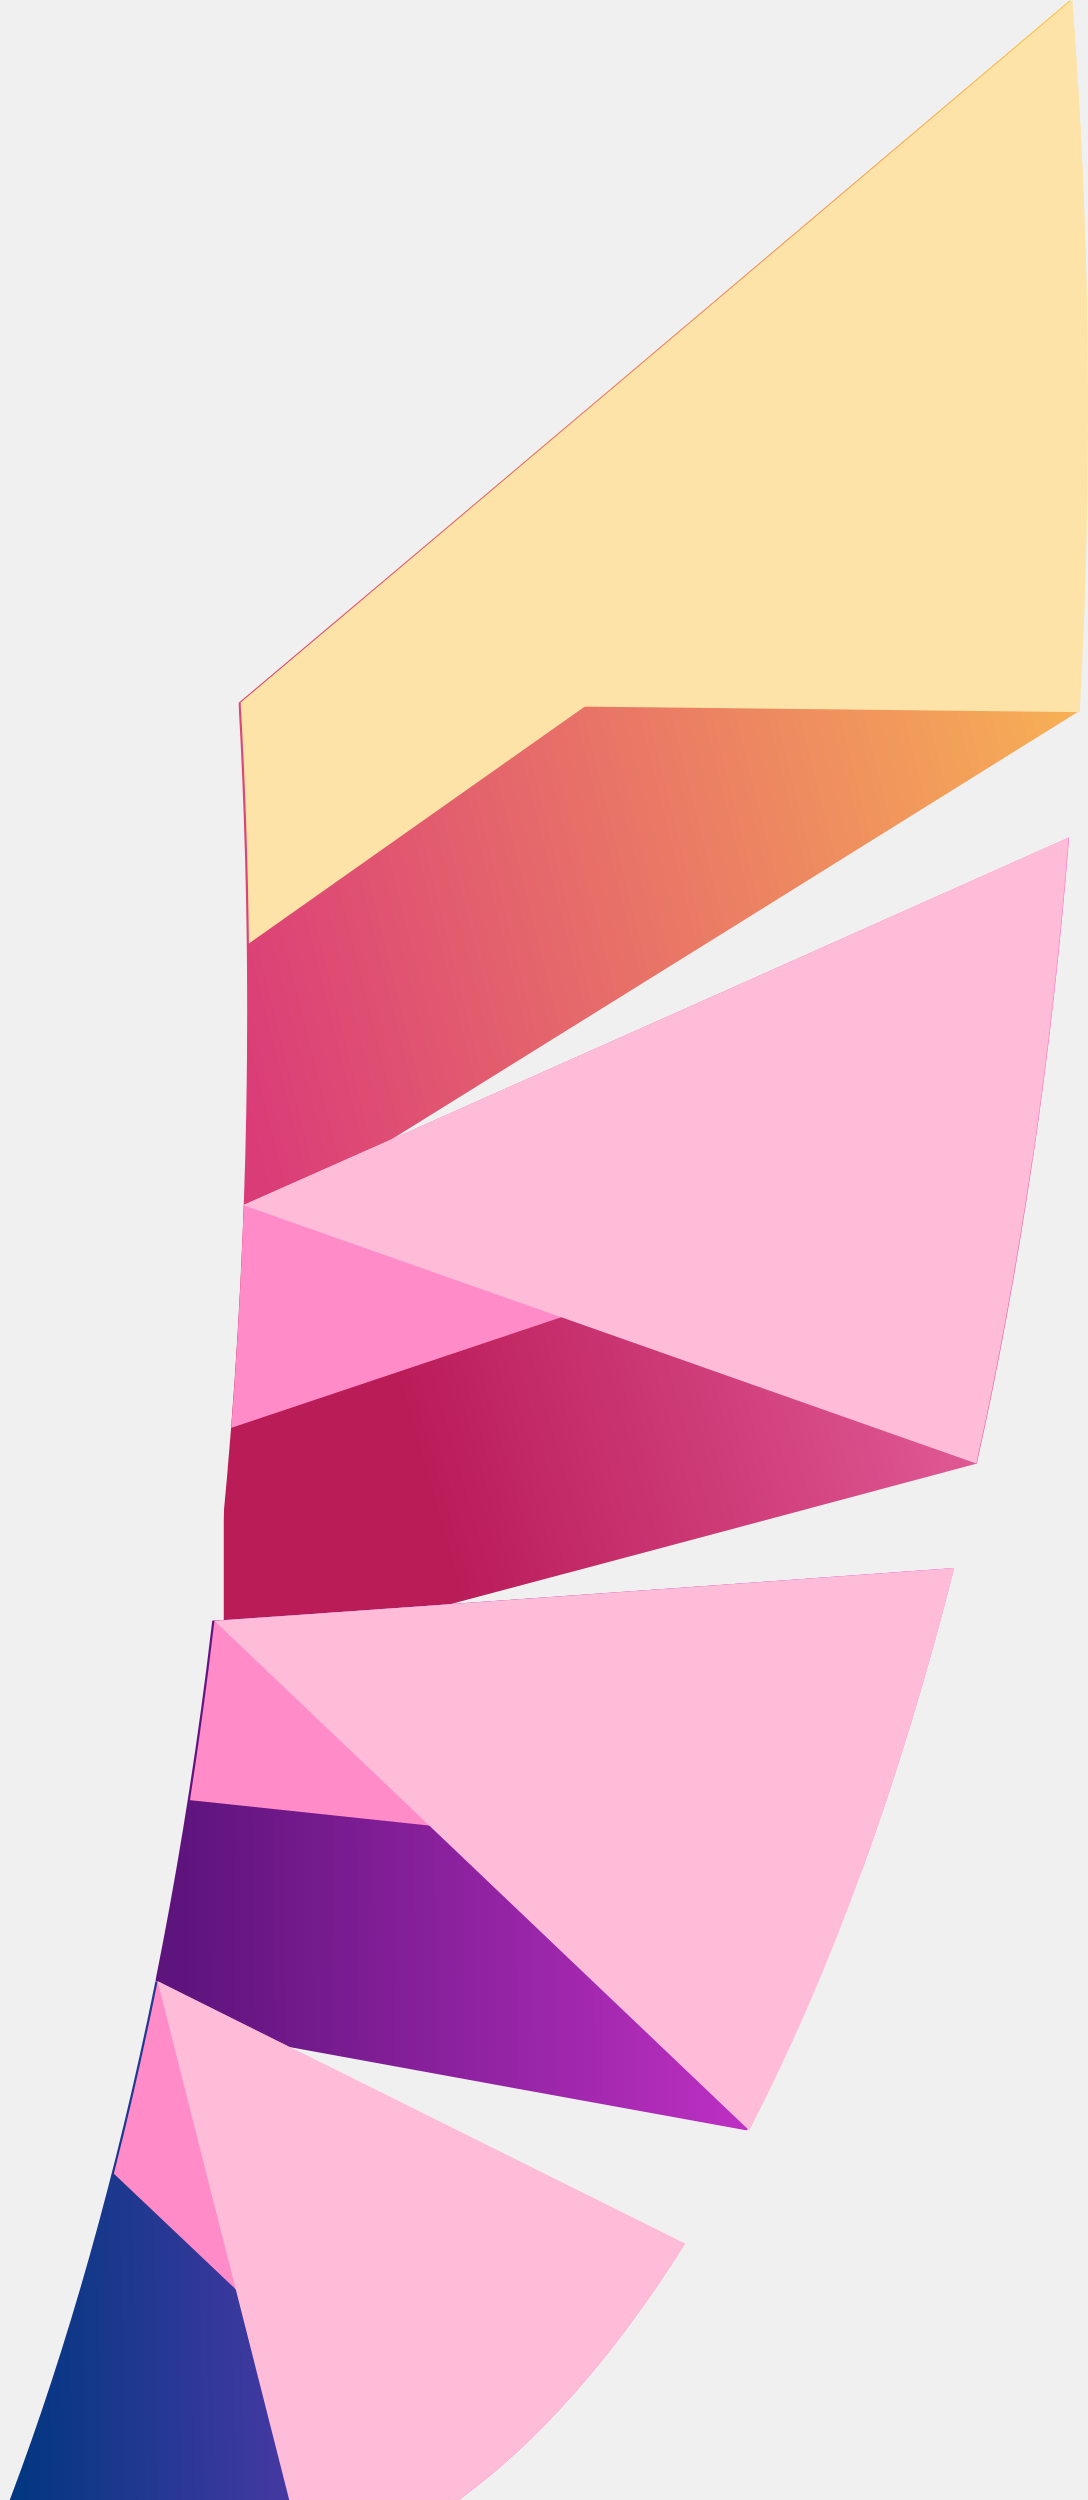
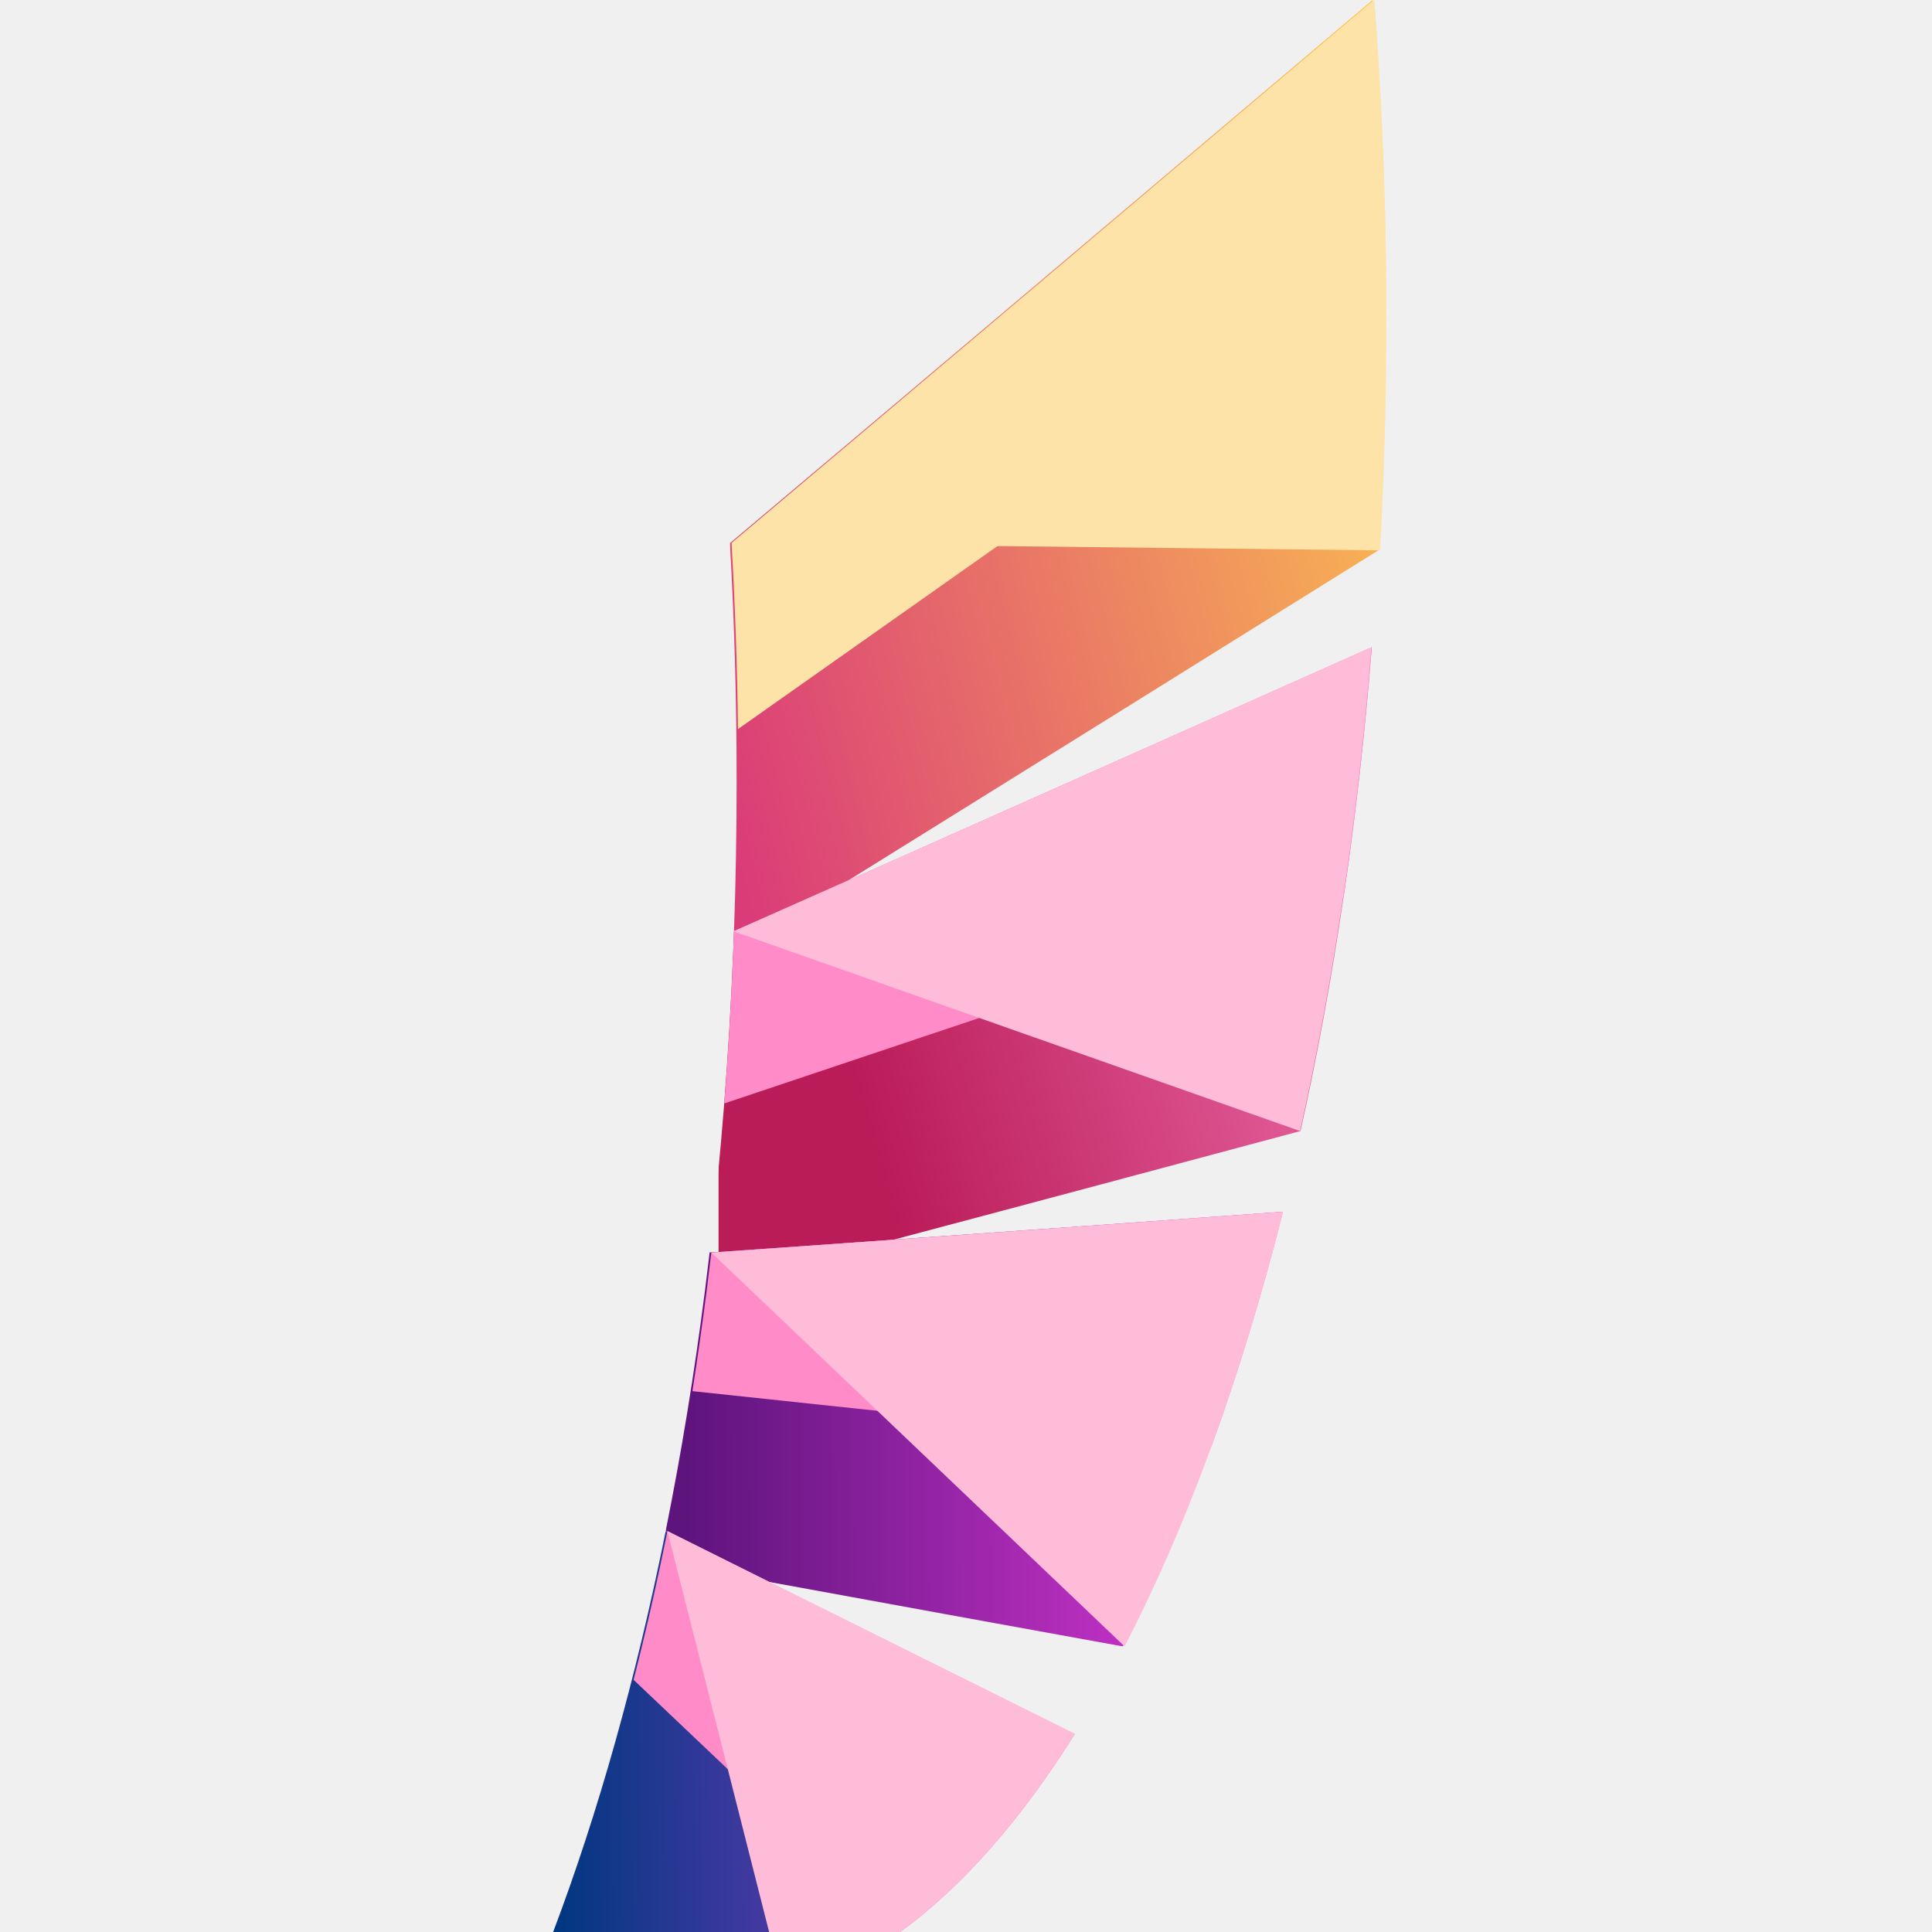
- <svg xmlns="http://www.w3.org/2000/svg" width="47" height="108" viewBox="0 0 47 108" fill="none">
+ <svg xmlns="http://www.w3.org/2000/svg" width="512pt" height="512pt" viewBox="0 0 47 108" fill="none">
  <mask id="mask0_389_4146" style="mask-type:luminance" maskUnits="userSpaceOnUse" x="0" y="85" width="30" height="27">
    <path d="M29.488 96.933C23.81 94.11 17.922 91.178 12.371 88.419C10.437 87.453 8.543 86.508 6.71 85.596C6.597 86.171 6.474 86.747 6.356 87.312C4.663 95.326 2.515 102.656 0 109.096C2.9 110.866 5.932 111.8 9.051 111.8C16.579 111.789 23.591 106.338 29.488 96.933Z" fill="white" />
  </mask>
  <g mask="url(#mask0_389_4146)">
    <path d="M29.488 85.585H0V111.79H29.488V85.585Z" fill="url(#paint0_linear_389_4146)" />
  </g>
  <mask id="mask1_389_4146" style="mask-type:luminance" maskUnits="userSpaceOnUse" x="10" y="0" width="37" height="53">
    <path d="M16.868 49.249C26.531 43.243 37.454 36.445 46.548 30.765C46.785 26.53 46.903 22.208 46.903 17.821C46.903 11.728 46.671 5.777 46.225 0C34.147 10.23 20.061 22.143 10.302 30.364C10.552 34.708 10.678 39.16 10.678 43.678C10.678 46.501 10.63 49.303 10.53 52.061C12.542 51.171 14.664 50.226 16.868 49.249Z" fill="white" />
  </mask>
  <g mask="url(#mask1_389_4146)">
    <path d="M46.903 0H10.298V52.061H46.903V0Z" fill="url(#paint1_linear_389_4146)" />
  </g>
  <mask id="mask2_389_4146" style="mask-type:luminance" maskUnits="userSpaceOnUse" x="9" y="36" width="38" height="35">
    <path d="M16.868 49.249C14.668 50.226 12.542 51.171 10.529 52.061C10.516 52.441 10.503 52.832 10.486 53.212C10.249 58.99 9.808 64.604 9.169 70.023C12.375 69.806 15.84 69.556 19.431 69.306C26.981 67.297 35 65.158 42.2 63.225C44.055 54.907 45.415 45.806 46.181 36.184C36.946 40.3 26.225 45.089 16.868 49.249Z" fill="white" />
  </mask>
  <g mask="url(#mask2_389_4146)">
    <path d="M46.679 36.184H9.667V70.023H46.679V36.184Z" fill="url(#paint2_linear_389_4146)" />
  </g>
  <mask id="mask3_389_4146" style="mask-type:luminance" maskUnits="userSpaceOnUse" x="6" y="67" width="36" height="26">
    <path d="M19.432 69.296C15.845 69.545 12.376 69.795 9.169 70.012C9.086 70.707 9.003 71.391 8.916 72.087C8.321 76.756 7.581 81.263 6.711 85.585C8.539 86.497 10.434 87.442 12.371 88.409C18.828 89.592 25.739 90.852 32.27 92.036C35.761 85.292 38.762 77.071 41.124 67.743C34.138 68.253 26.544 68.796 19.432 69.296Z" fill="white" />
  </mask>
  <g mask="url(#mask3_389_4146)">
    <path d="M41.124 67.743H6.711V92.036H41.124V67.743Z" fill="url(#paint3_linear_389_4146)" />
  </g>
  <path fill-rule="evenodd" clip-rule="evenodd" d="M10.753 40.757L46.982 15.204C46.925 10.013 46.697 4.93 46.317 -0.011C34.239 10.219 20.154 22.132 10.395 30.353C10.591 33.774 10.714 37.238 10.753 40.757Z" fill="#FDE3A7" />
  <path fill-rule="evenodd" clip-rule="evenodd" d="M9.989 61.683L44.621 50.074C45.282 45.589 45.807 40.941 46.187 36.174C36.953 40.3 26.231 45.078 16.87 49.238C14.67 50.215 12.544 51.16 10.532 52.05C10.519 52.431 10.505 52.822 10.488 53.202C10.374 56.079 10.208 58.903 9.989 61.683Z" fill="#FF8CC8" />
  <path fill-rule="evenodd" clip-rule="evenodd" d="M8.208 77.766L37.223 80.85C38.701 76.789 40.044 72.401 41.221 67.743C34.235 68.253 26.641 68.796 19.528 69.296C15.941 69.545 12.473 69.795 9.266 70.012C9.183 70.707 9.1 71.391 9.012 72.087C8.767 74.009 8.496 75.898 8.208 77.766Z" fill="#FF8CC8" />
  <path fill-rule="evenodd" clip-rule="evenodd" d="M4.919 93.904L19.801 108.021C23.3 105.48 26.59 101.712 29.586 96.933C23.908 94.11 18.02 91.178 12.469 88.419C10.536 87.453 8.642 86.508 6.809 85.596C6.695 86.171 6.572 86.747 6.454 87.312C5.978 89.56 5.466 91.764 4.919 93.904Z" fill="#FF8CC8" />
  <path fill-rule="evenodd" clip-rule="evenodd" d="M25.268 30.526L46.645 30.765C46.882 26.53 47 22.208 47 17.821C47 16.952 46.995 16.083 46.987 15.214C46.93 10.024 46.702 4.941 46.322 0C34.244 10.23 20.159 22.143 10.399 30.364L25.268 30.526Z" fill="#FDE3A7" />
  <path fill-rule="evenodd" clip-rule="evenodd" d="M10.506 52.061L24.246 56.905L42.176 63.225C43.108 59.033 43.917 54.646 44.591 50.085C45.252 45.6 45.776 40.952 46.157 36.184C36.923 40.311 26.201 45.089 16.84 49.249C14.64 50.226 12.518 51.171 10.506 52.061Z" fill="#FFBCD8" />
  <path fill-rule="evenodd" clip-rule="evenodd" d="M9.266 70.023L18.544 78.863L32.367 92.036C34.113 88.658 35.74 84.923 37.223 80.85C38.701 76.789 40.044 72.401 41.221 67.743C34.235 68.253 26.641 68.796 19.528 69.296C15.937 69.556 12.473 69.795 9.266 70.023Z" fill="#FFBCD8" />
  <path fill-rule="evenodd" clip-rule="evenodd" d="M10.185 98.899L13.313 111.225C15.539 110.617 17.709 109.542 19.8 108.01C23.299 105.469 26.589 101.701 29.585 96.923C23.908 94.099 18.02 91.167 12.469 88.409C10.535 87.442 8.641 86.497 6.808 85.585L10.185 98.899Z" fill="#FFBCD8" />
  <defs>
    <linearGradient id="paint0_linear_389_4146" x1="0.259" y1="100.091" x2="39.432" y2="99.476" gradientUnits="userSpaceOnUse">
      <stop stop-color="#003780" />
      <stop offset="1" stop-color="#DE3DED" />
    </linearGradient>
    <linearGradient id="paint1_linear_389_4146" x1="48.261" y1="-4.539" x2="0.459" y2="7.521" gradientUnits="userSpaceOnUse">
      <stop stop-color="#FFCF4B" />
      <stop offset="1" stop-color="#DA3C78" />
    </linearGradient>
    <linearGradient id="paint2_linear_389_4146" x1="19.625" y1="68.239" x2="60.574" y2="56.471" gradientUnits="userSpaceOnUse">
      <stop stop-color="#BA1C58" />
      <stop offset="1" stop-color="#FF8CC8" />
    </linearGradient>
    <linearGradient id="paint3_linear_389_4146" x1="7.927" y1="80.414" x2="42.598" y2="80.23" gradientUnits="userSpaceOnUse">
      <stop stop-color="#5E147D" />
      <stop offset="1" stop-color="#E63CE0" />
    </linearGradient>
  </defs>
</svg>
